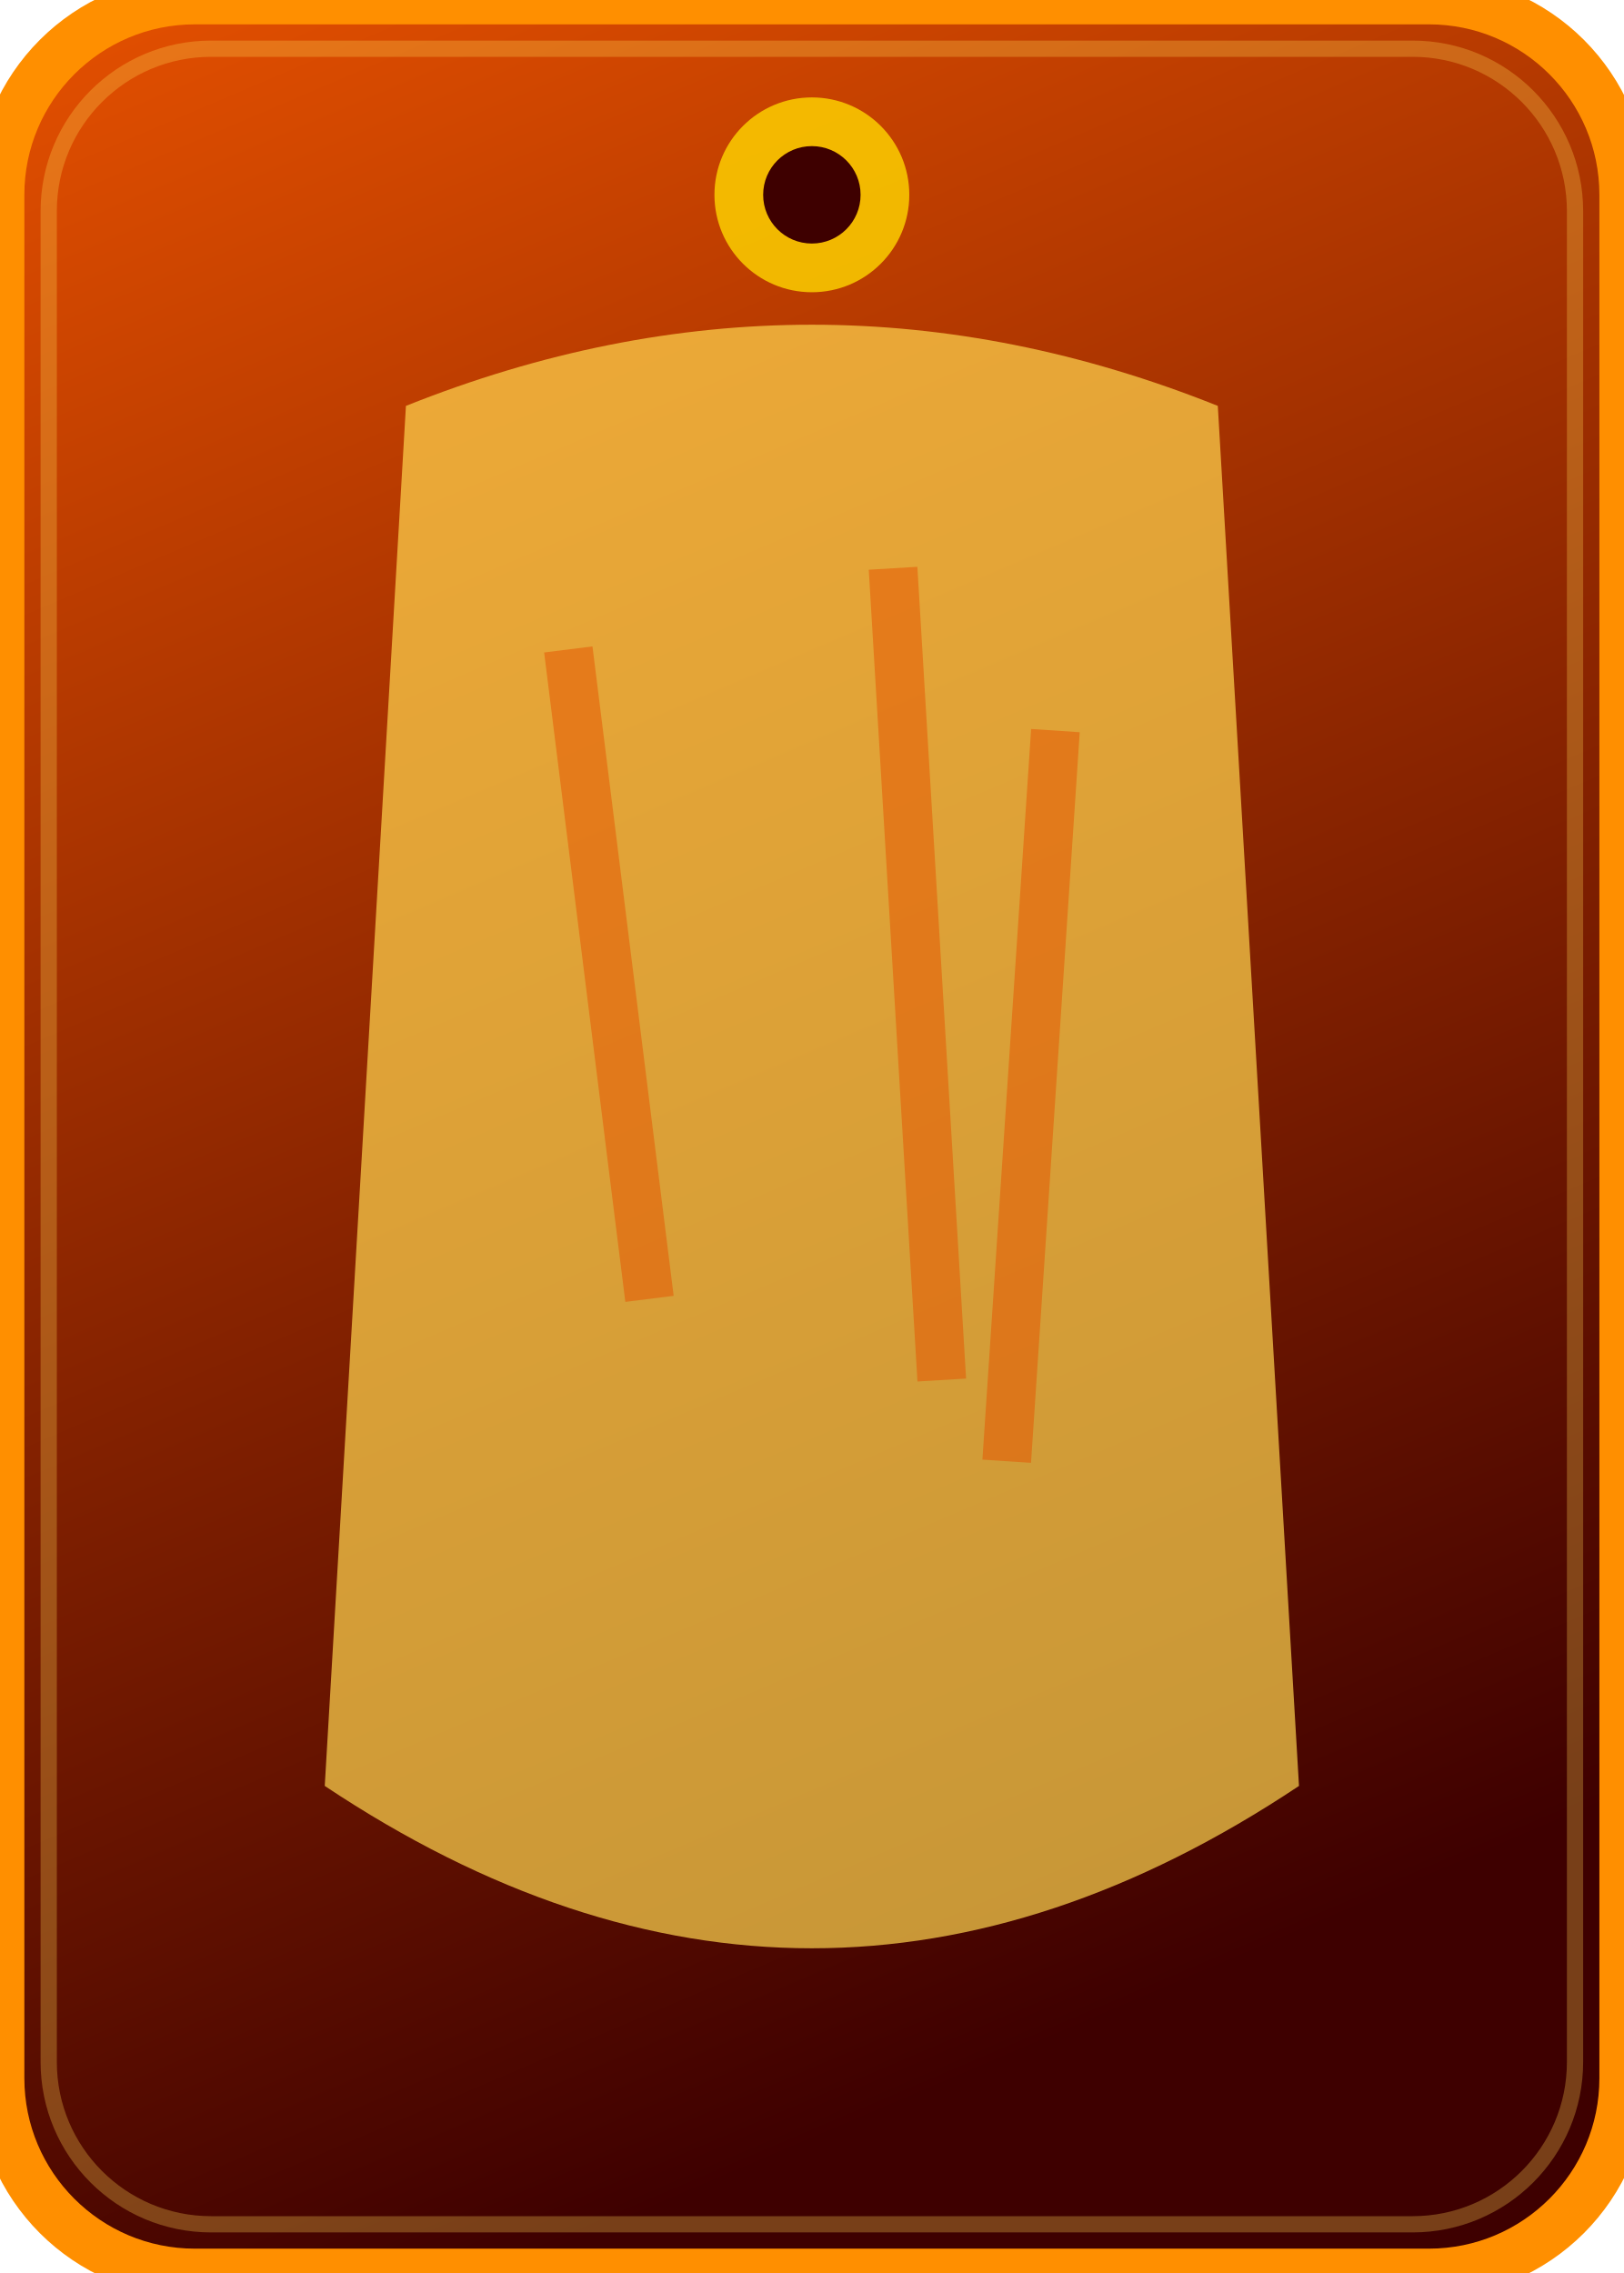
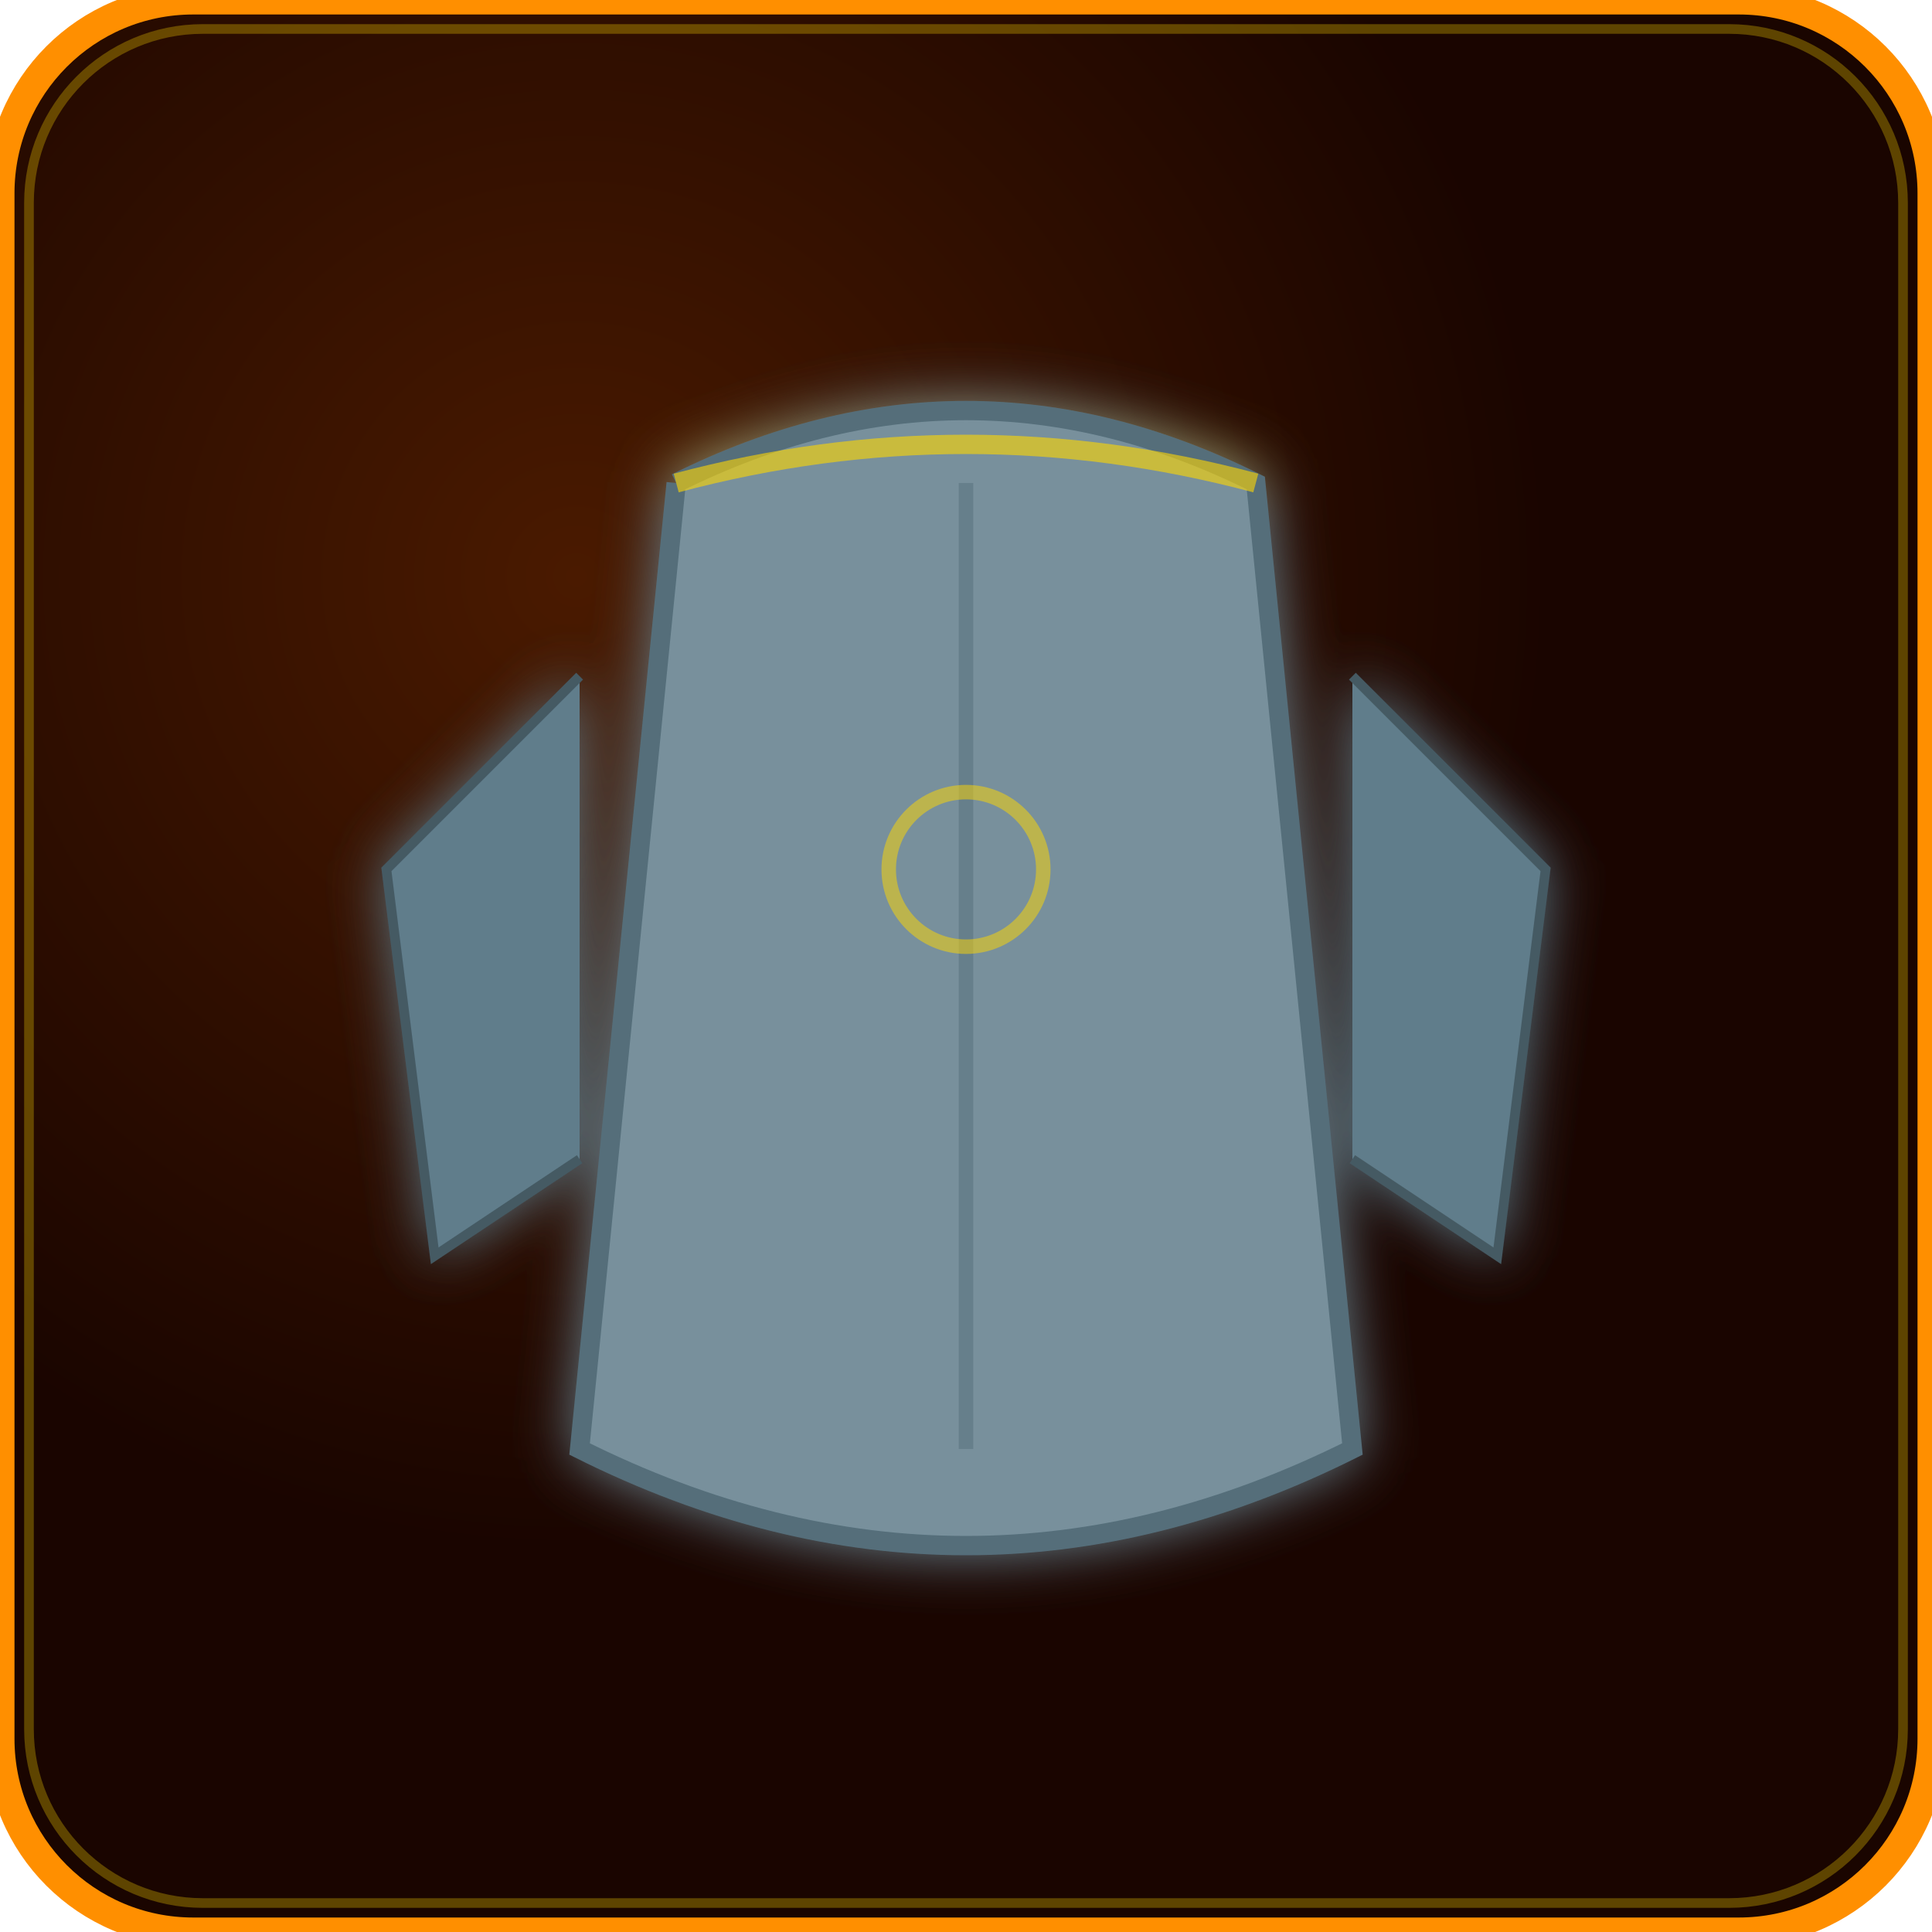
- <svg xmlns="http://www.w3.org/2000/svg" viewBox="0 0 100 140">
+ <svg xmlns="http://www.w3.org/2000/svg" viewBox="0 0 200 200">
  <defs>
-     <linearGradient id="bg" x1="0" y1="0" x2="0.3" y2="1">
-       <stop offset="0%" stop-color="#e65100" />
-       <stop offset="100%" stop-color="#3e0000" />
-     </linearGradient>
+     <radialGradient id="abg" cx="30%" cy="30%">
+       <stop offset="0%" stop-color="#4a1a00" />
+       <stop offset="100%" stop-color="#1a0500" />
+     </radialGradient>
  </defs>
-   <rect width="100" height="140" rx="12" fill="url(#bg)" stroke="#ff8f00" stroke-width="3" />
-   <rect x="3" y="3" width="94" height="134" rx="10" fill="none" stroke="#ffd54f" stroke-width="1" opacity="0.3" />
-   <path d="M25 25 L20 110 Q50 130 80 110 L75 25 Q50 15 25 25" fill="#ffd54f" opacity="0.7" />
-   <line x1="35" y1="40" x2="40" y2="80" stroke="#e65100" stroke-width="3" opacity="0.5" />
-   <line x1="55" y1="35" x2="58" y2="85" stroke="#e65100" stroke-width="3" opacity="0.5" />
-   <line x1="65" y1="45" x2="62" y2="90" stroke="#e65100" stroke-width="3" opacity="0.5" />
-   <circle cx="50" cy="12" r="6" fill="#ffd700" opacity="0.8" />
-   <circle cx="50" cy="12" r="3" fill="#3e0000" />
+   <rect width="200" height="200" rx="20" fill="url(#abg)" stroke="#ff8f00" stroke-width="3" />
+   <rect x="3" y="3" width="194" height="194" rx="18" fill="none" stroke="#ffd700" stroke-width="1" opacity="0.3" />
+   <filter id="glow">
+     <feGaussianBlur stdDeviation="3" result="blur" />
+     <feMerge>
+       <feMergeNode in="blur" />
+       <feMergeNode in="SourceGraphic" />
+     </feMerge>
+   </filter>
+   <g filter="url(#glow)">
+     <path d="M70 50 L60 150 Q100 170 140 150 L130 50 Q100 35 70 50" fill="#78909c" stroke="#546e7a" stroke-width="2" />
+     <path d="M70 50 Q100 42 130 50" fill="none" stroke="#ffd700" stroke-width="2" opacity="0.6" />
+     <line x1="100" y1="50" x2="100" y2="150" stroke="#546e7a" stroke-width="1.5" opacity="0.5" />
+     <path d="M60 70 L40 90 L45 130 L60 120" fill="#607d8b" stroke="#455a64" stroke-width="1" />
+     <path d="M140 70 L160 90 L155 130 L140 120" fill="#607d8b" stroke="#455a64" stroke-width="1" />
+     <circle cx="100" cy="90" r="8" fill="none" stroke="#ffd700" stroke-width="1.5" opacity="0.5" />
+   </g>
</svg>
